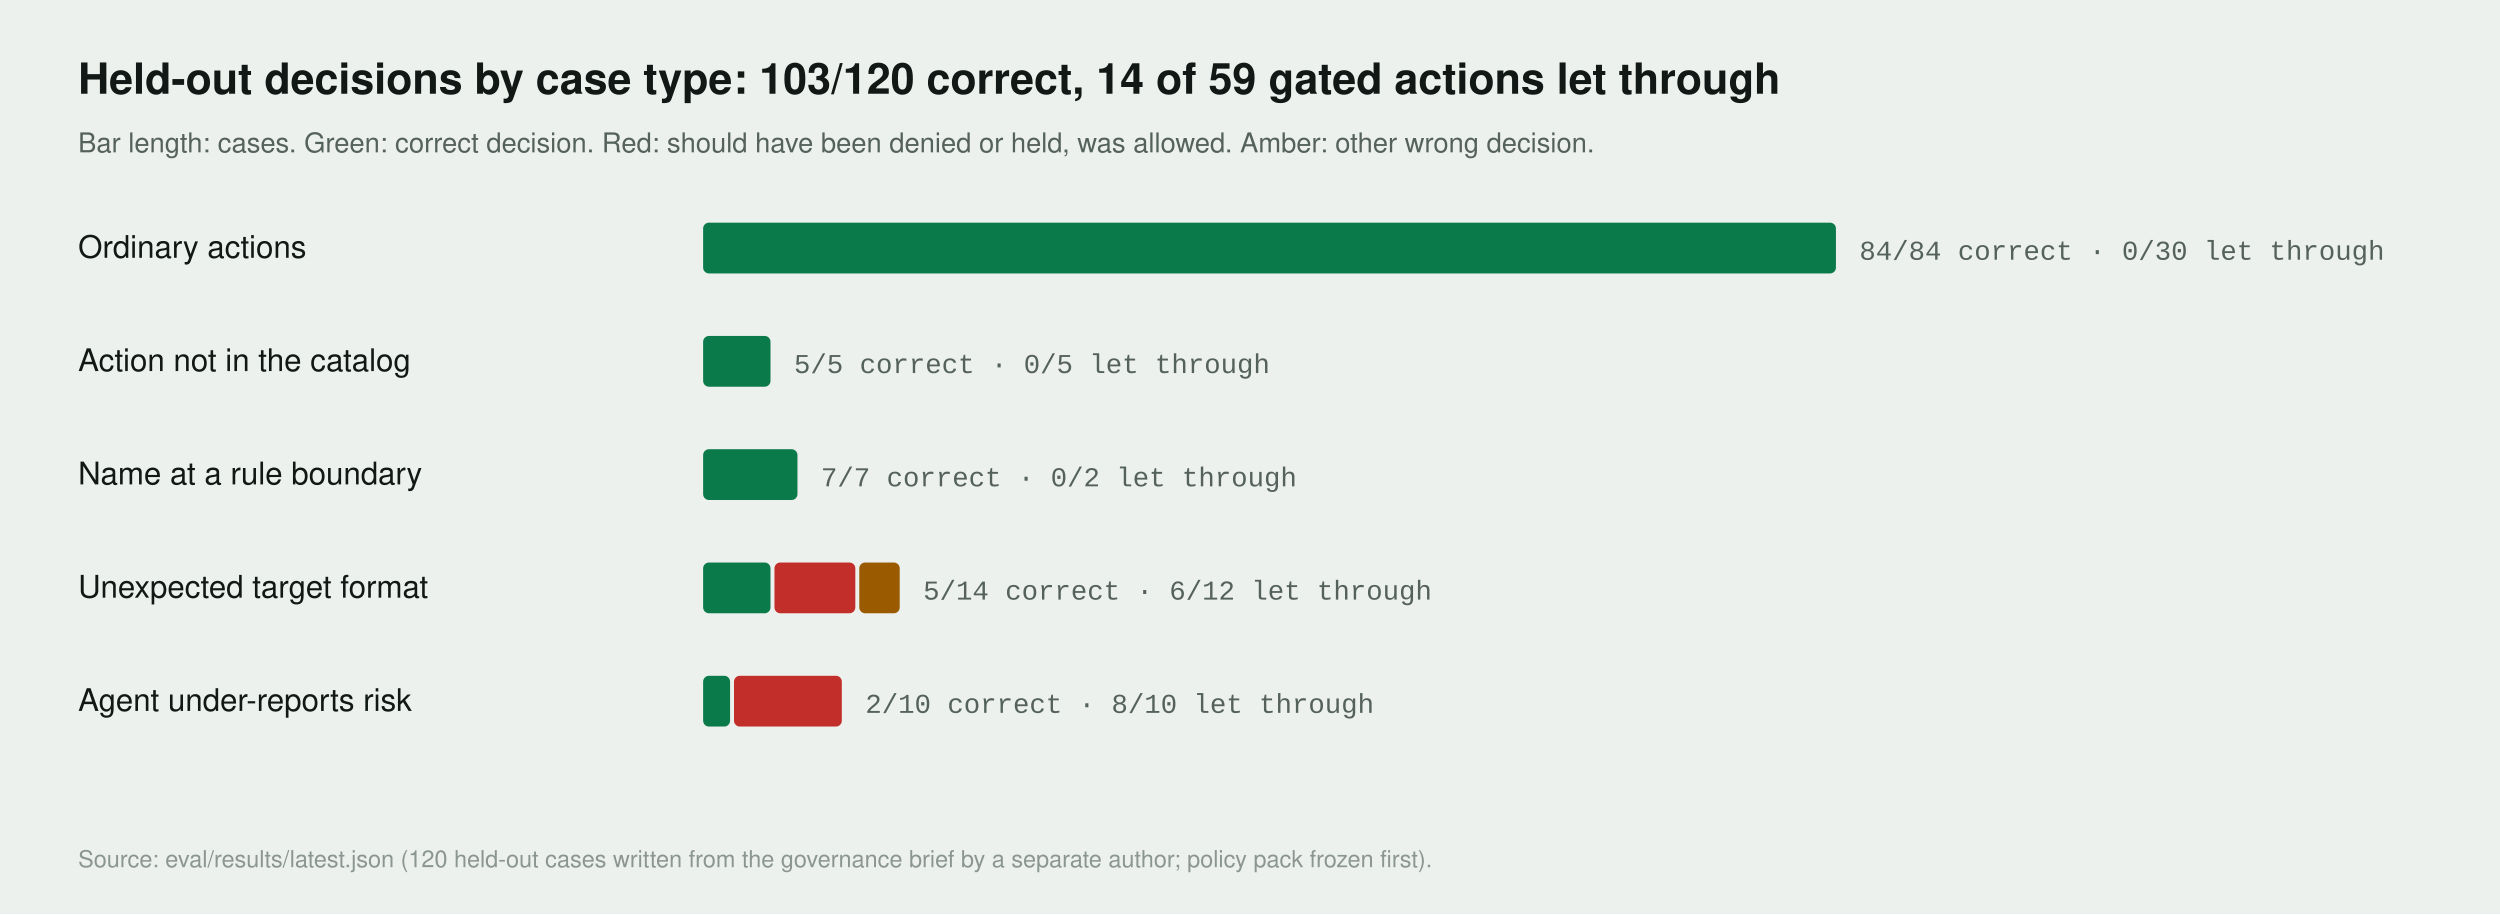
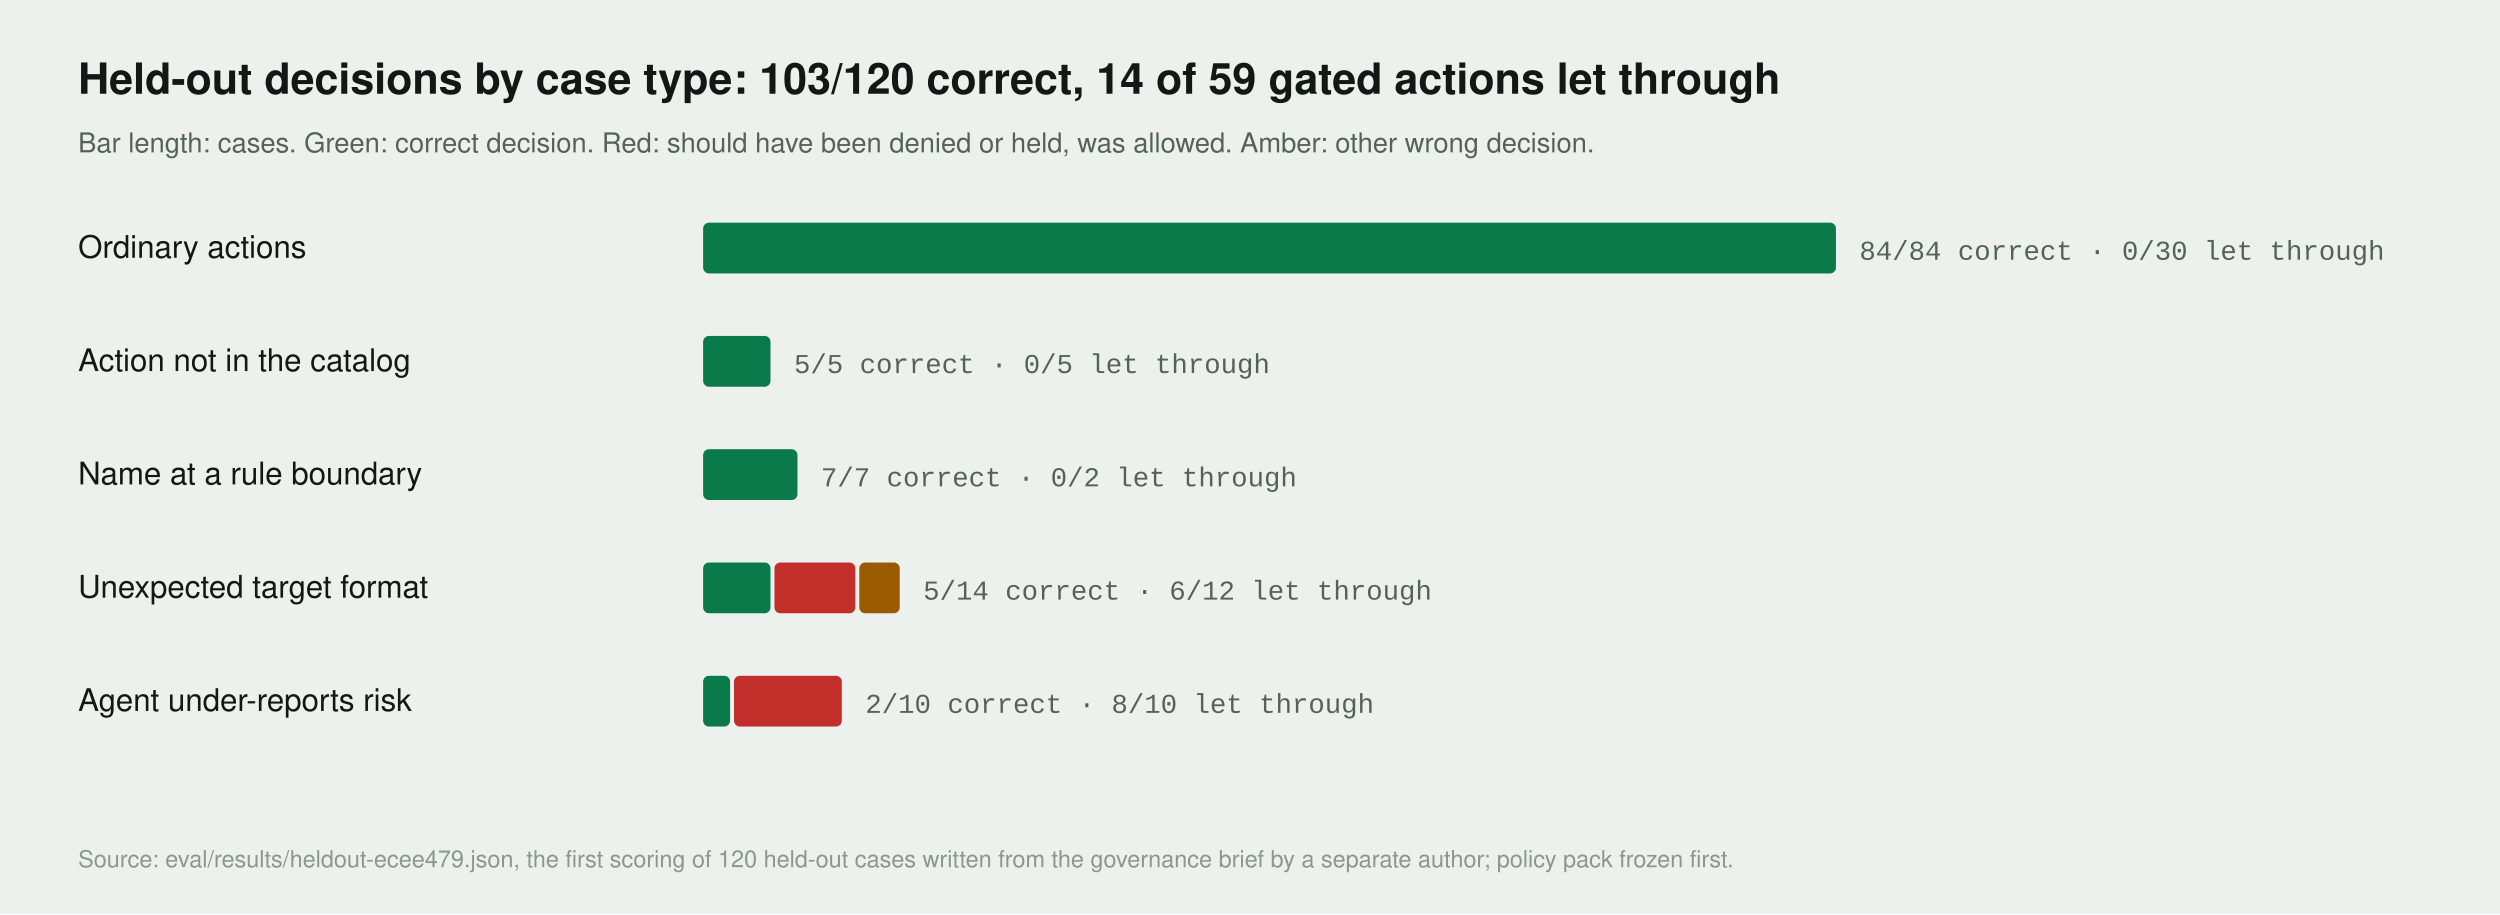
<svg xmlns="http://www.w3.org/2000/svg" width="1280" height="468" viewBox="0 0 1280 468" role="img" aria-labelledby="title desc">
  <rect width="1280" height="468" fill="#edf1ed" />
  <text x="40" y="48" font-family="-apple-system, BlinkMacSystemFont, 'Segoe UI', Helvetica, Arial, sans-serif" font-size="22" font-weight="700" fill="#111815">Held-out decisions by case type: 103/120 correct, 14 of 59 gated actions let through</text>
  <text x="40" y="78" font-family="-apple-system, BlinkMacSystemFont, 'Segoe UI', Helvetica, Arial, sans-serif" font-size="14" fill="#55625b">Bar length: cases. Green: correct decision. Red: should have been denied or held, was allowed. Amber: other wrong decision.</text>
  <text x="40" y="132" font-family="-apple-system, BlinkMacSystemFont, 'Segoe UI', Helvetica, Arial, sans-serif" font-size="16" fill="#111815">Ordinary actions</text>
  <rect x="360" y="114" width="580.0" height="26" rx="3" fill="#0b7a4b" />
  <text x="952" y="133" font-family="ui-monospace, SFMono-Regular, Menlo, Consolas, 'Liberation Mono', monospace" font-size="14" fill="#55625b">84/84 correct · 0/30 let through</text>
  <text x="40" y="190" font-family="-apple-system, BlinkMacSystemFont, 'Segoe UI', Helvetica, Arial, sans-serif" font-size="16" fill="#111815">Action not in the catalog</text>
  <rect x="360" y="172" width="34.5" height="26" rx="3" fill="#0b7a4b" />
  <text x="406.524" y="191" font-family="ui-monospace, SFMono-Regular, Menlo, Consolas, 'Liberation Mono', monospace" font-size="14" fill="#55625b">5/5 correct · 0/5 let through</text>
  <text x="40" y="248" font-family="-apple-system, BlinkMacSystemFont, 'Segoe UI', Helvetica, Arial, sans-serif" font-size="16" fill="#111815">Name at a rule boundary</text>
  <rect x="360" y="230" width="48.3" height="26" rx="3" fill="#0b7a4b" />
  <text x="420.333" y="249" font-family="ui-monospace, SFMono-Regular, Menlo, Consolas, 'Liberation Mono', monospace" font-size="14" fill="#55625b">7/7 correct · 0/2 let through</text>
  <text x="40" y="306" font-family="-apple-system, BlinkMacSystemFont, 'Segoe UI', Helvetica, Arial, sans-serif" font-size="16" fill="#111815">Unexpected target format</text>
  <rect x="360" y="288" width="34.5" height="26" rx="3" fill="#0b7a4b" />
  <rect x="396.524" y="288" width="41.4" height="26" rx="3" fill="#c22f2b" />
  <rect x="439.952" y="288" width="20.7" height="26" rx="3" fill="#9a5a00" />
  <text x="472.667" y="307" font-family="ui-monospace, SFMono-Regular, Menlo, Consolas, 'Liberation Mono', monospace" font-size="14" fill="#55625b">5/14 correct · 6/12 let through</text>
  <text x="40" y="364" font-family="-apple-system, BlinkMacSystemFont, 'Segoe UI', Helvetica, Arial, sans-serif" font-size="16" fill="#111815">Agent under-reports risk</text>
  <rect x="360" y="346" width="13.8" height="26" rx="3" fill="#0b7a4b" />
  <rect x="375.81" y="346" width="55.2" height="26" rx="3" fill="#c22f2b" />
  <text x="443.048" y="365" font-family="ui-monospace, SFMono-Regular, Menlo, Consolas, 'Liberation Mono', monospace" font-size="14" fill="#55625b">2/10 correct · 8/10 let through</text>
-   <text x="40" y="444" font-family="-apple-system, BlinkMacSystemFont, 'Segoe UI', Helvetica, Arial, sans-serif" font-size="12" fill="#8a968f">Source: eval/results/latest.json (120 held-out cases written from the governance brief by a separate author; policy pack frozen first).</text>
+   <text x="40" y="444" font-family="-apple-system, BlinkMacSystemFont, 'Segoe UI', Helvetica, Arial, sans-serif" font-size="12" fill="#8a968f">Source: eval/results/heldout-ecee479.json, the first scoring of 120 held-out cases written from the governance brief by a separate author; policy pack frozen first.</text>
</svg>
